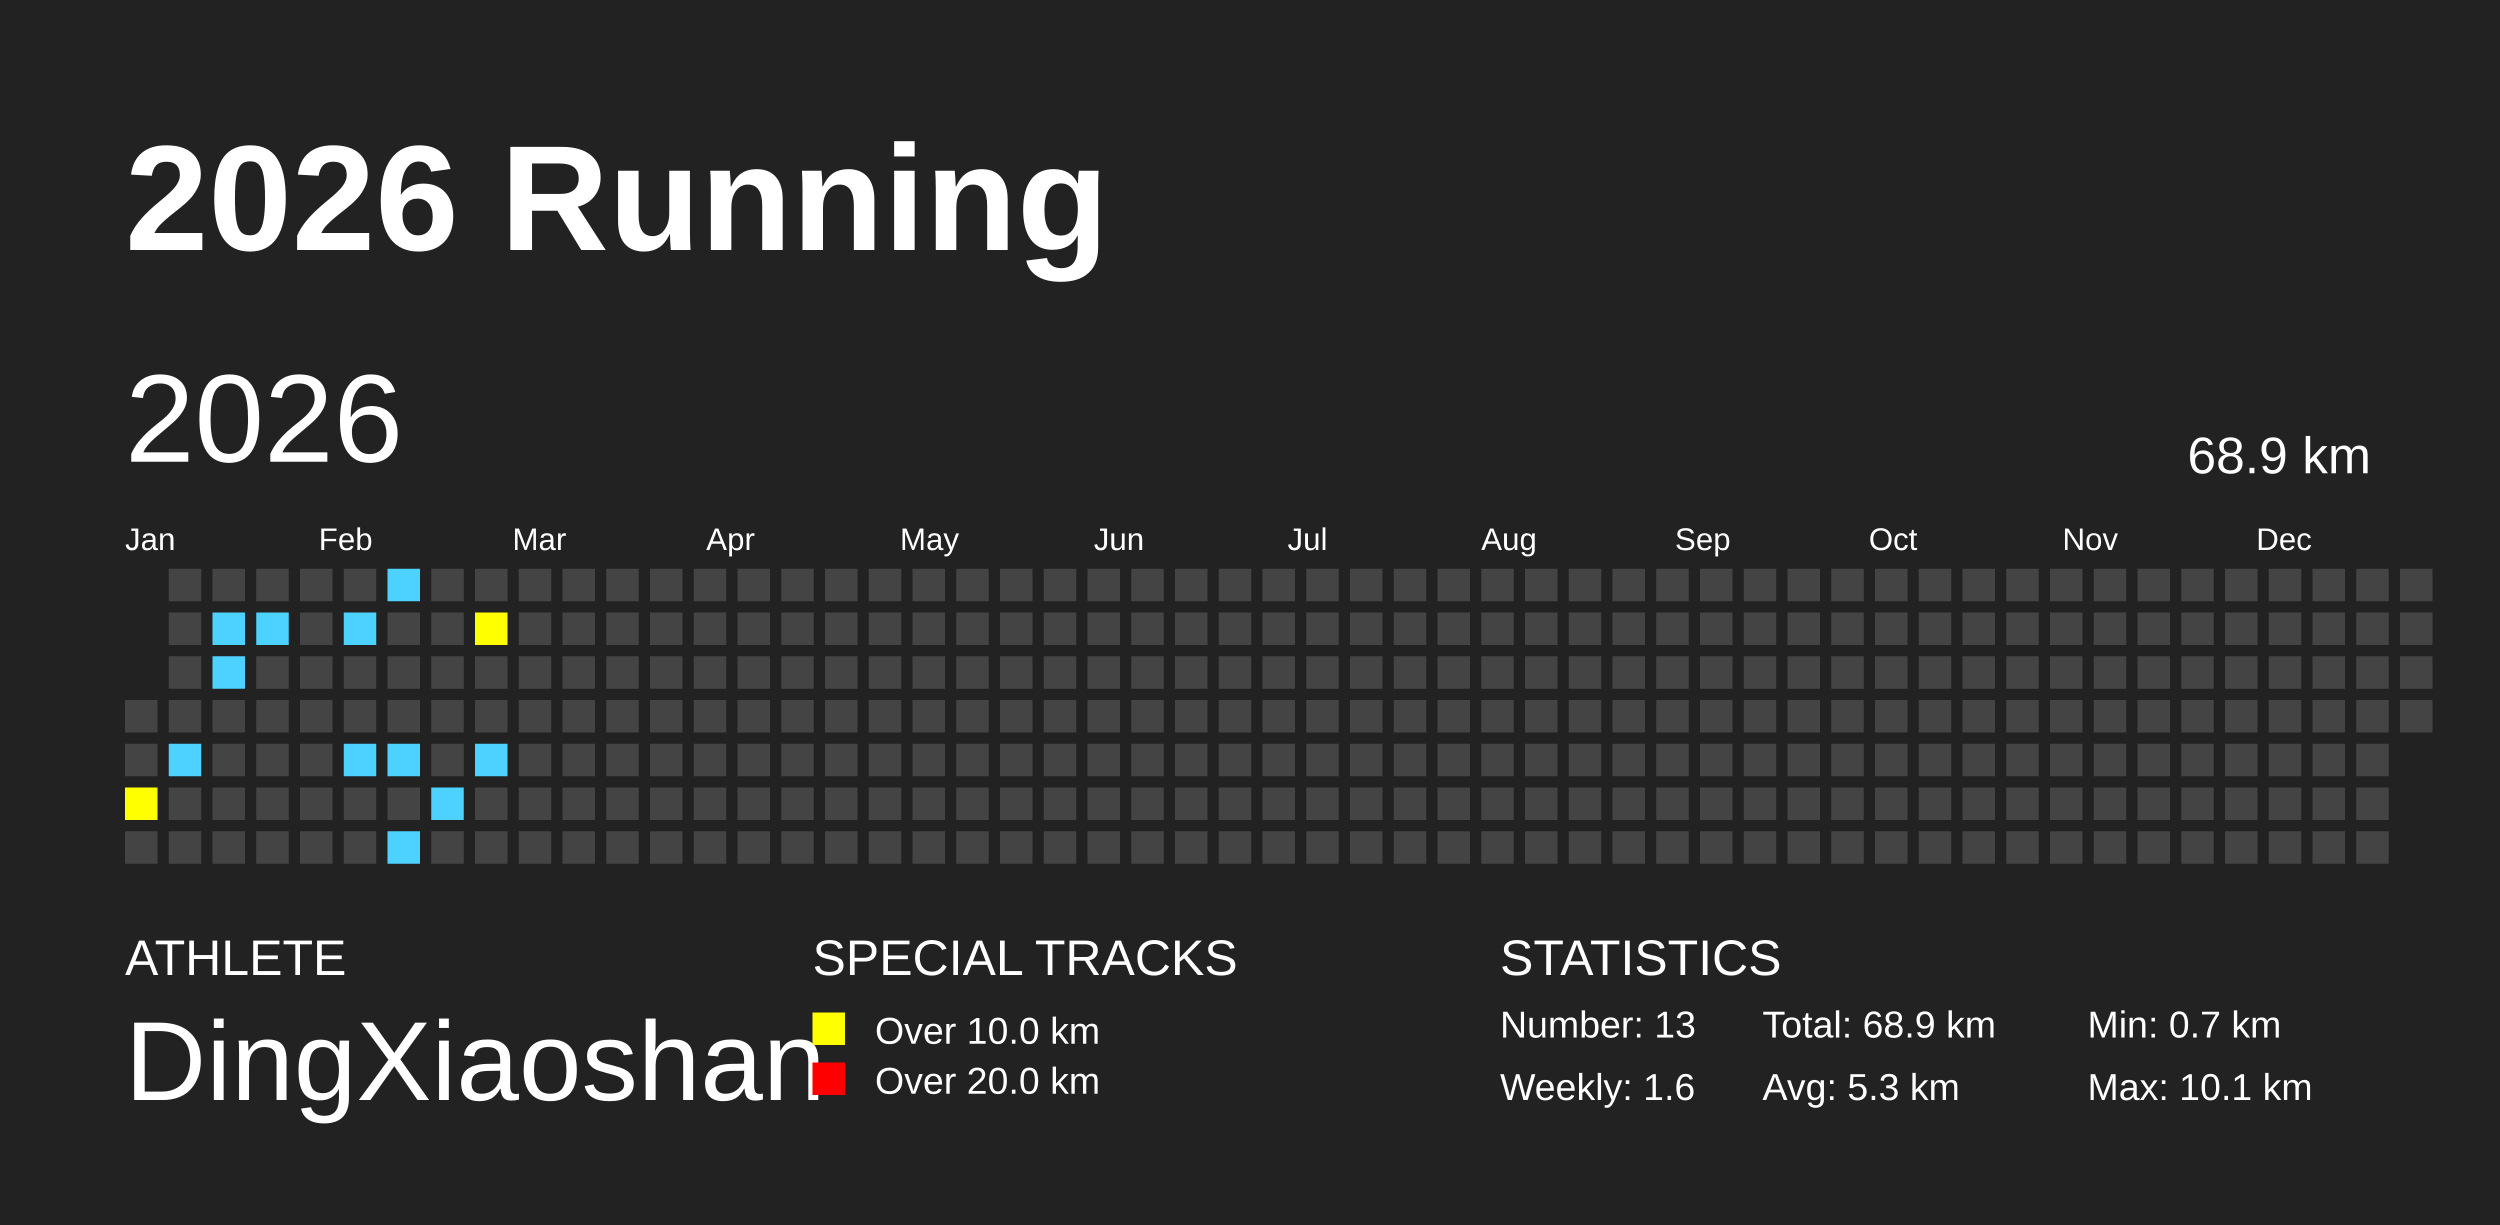
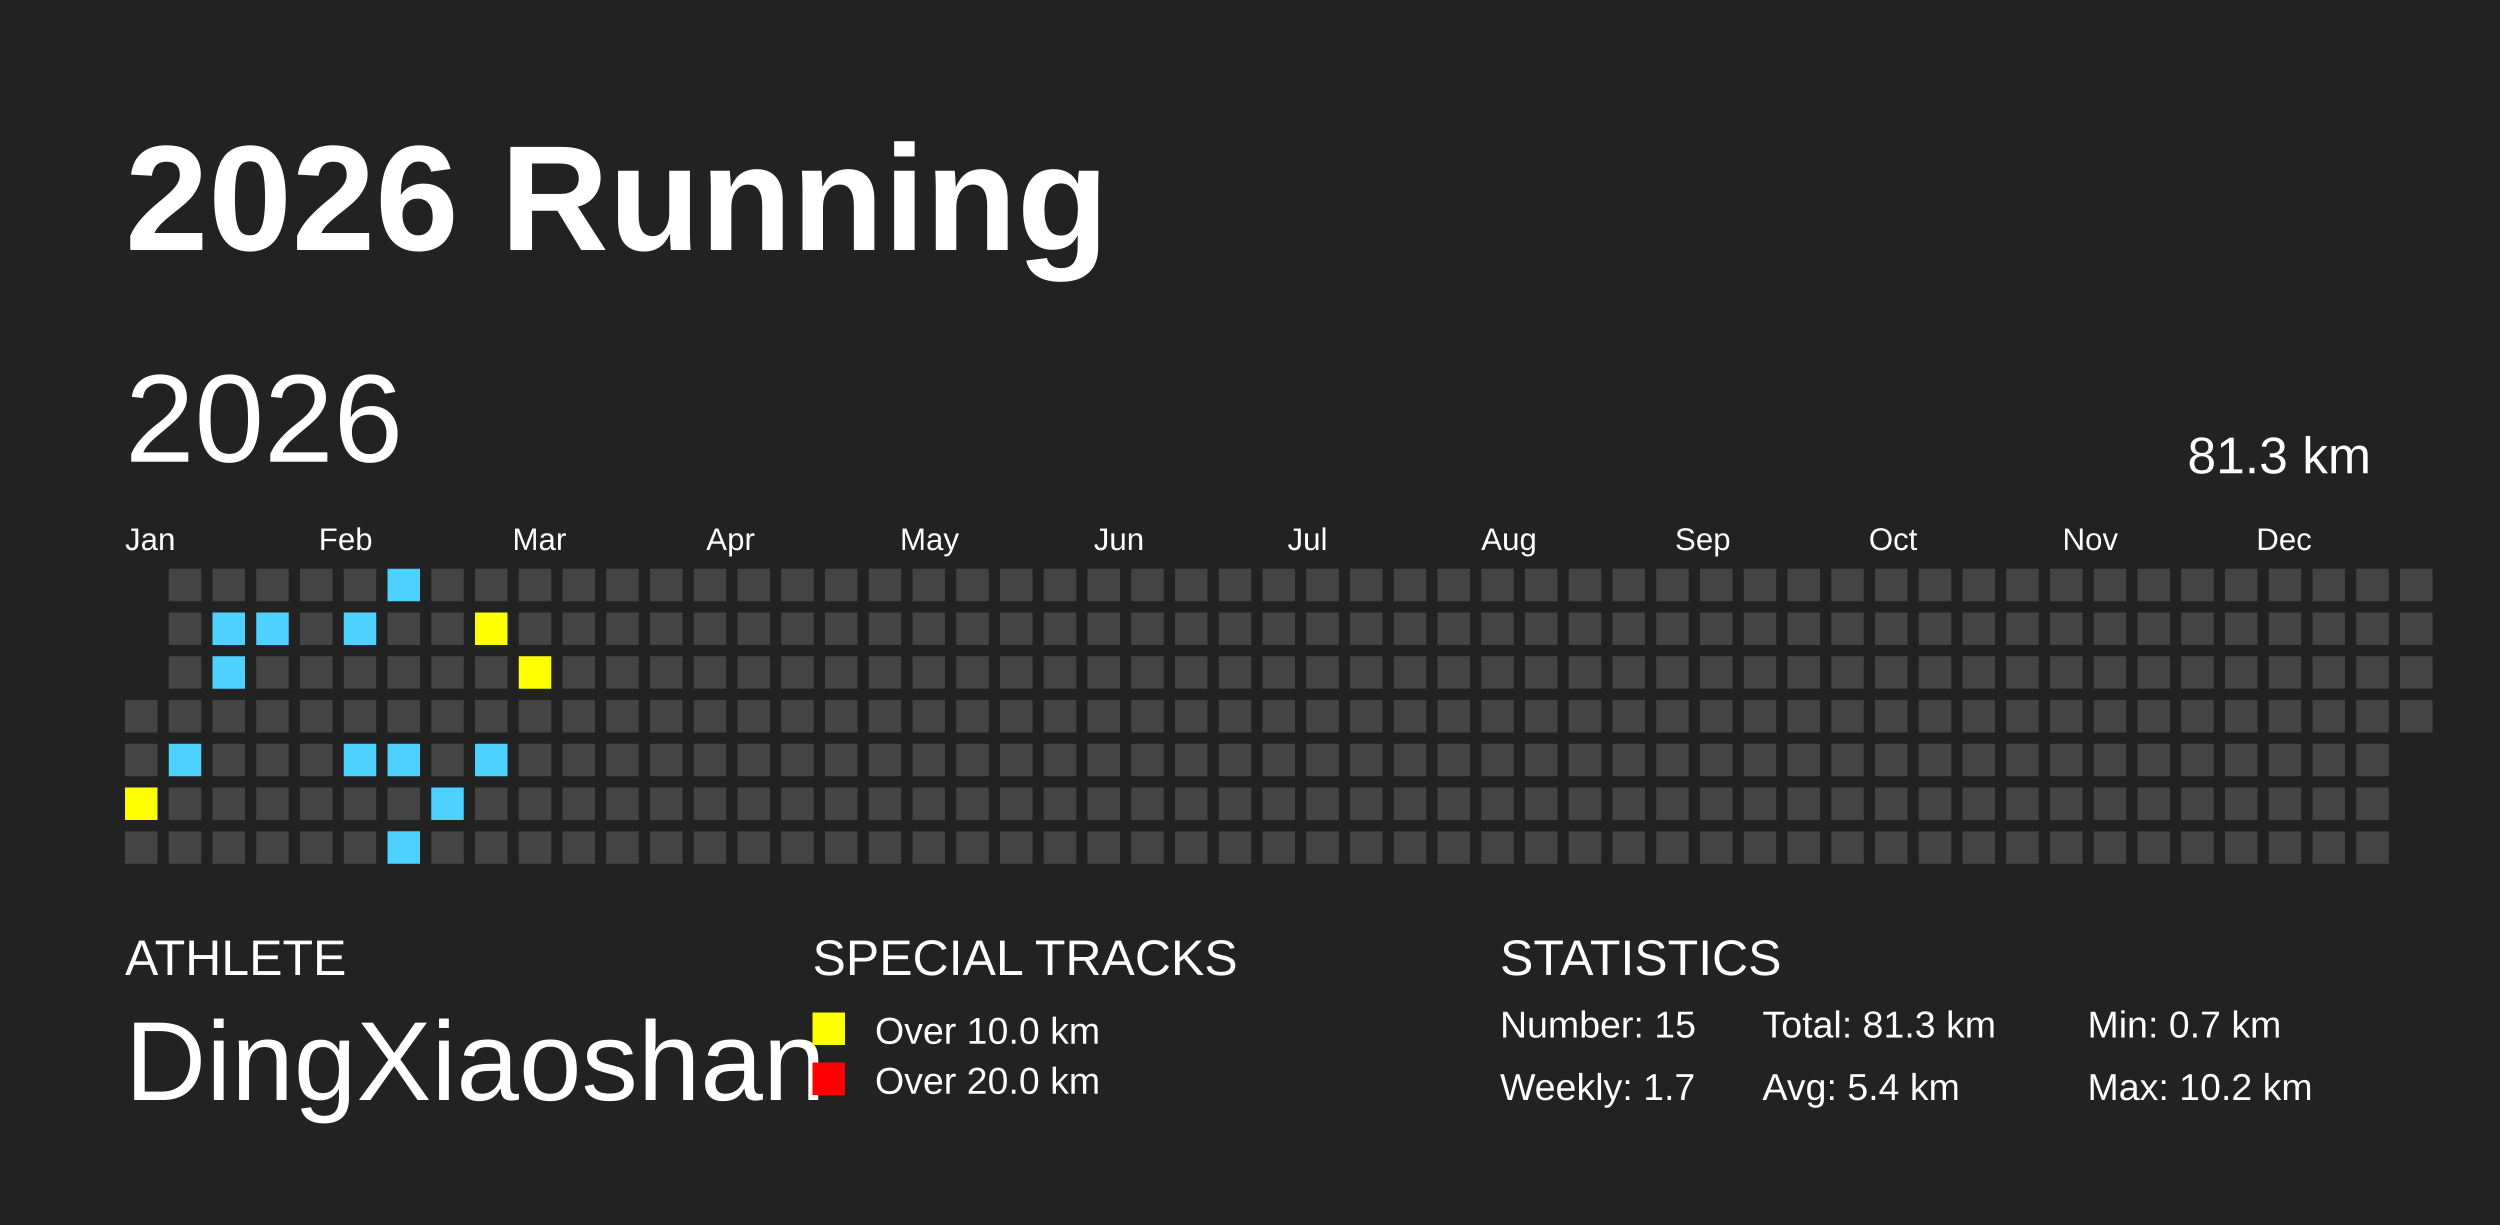
<svg xmlns="http://www.w3.org/2000/svg" baseProfile="full" height="98mm" version="1.1" viewBox="0,0,200,98" width="200mm">
  <defs />
  <rect fill="#222222" height="98" width="200" x="0" y="0" />
  <text fill="#FFFFFF" style="font-size:12px; font-family:Arial; font-weight:bold;" x="10" y="20">2026 Running</text>
  <text fill="#FFFFFF" style="font-size:4px; font-family:Arial" x="10" y="78">ATHLETE</text>
  <text fill="#FFFFFF" style="font-size:9px; font-family:Arial" x="10" y="88">DingXiaoshan</text>
  <text fill="#FFFFFF" style="font-size:4px; font-family:Arial" x="65" y="78">SPECIAL TRACKS</text>
  <rect fill="yellow" height="2.6" width="2.6" x="65" y="81" />
  <text fill="#FFFFFF" style="font-size:3px; font-family:Arial" x="70" y="83.5">Over 10.0 km</text>
  <rect fill="red" height="2.6" width="2.6" x="65" y="85" />
  <text fill="#FFFFFF" style="font-size:3px; font-family:Arial" x="70" y="87.5">Over 20.0 km</text>
  <text fill="#FFFFFF" style="font-size:4px; font-family:Arial" x="120" y="78">STATISTICS</text>
-   <text fill="#FFFFFF" style="font-size:3px; font-family:Arial" x="120" y="83">Number: 13</text>
-   <text fill="#FFFFFF" style="font-size:3px; font-family:Arial" x="120" y="88">Weekly: 1.6</text>
-   <text fill="#FFFFFF" style="font-size:3px; font-family:Arial" x="141" y="83">Total: 68.9 km</text>
-   <text fill="#FFFFFF" style="font-size:3px; font-family:Arial" x="141" y="88">Avg: 5.3 km</text>
+   <text fill="#FFFFFF" style="font-size:3px; font-family:Arial" x="120" y="83">Number: 15</text>
+   <text fill="#FFFFFF" style="font-size:3px; font-family:Arial" x="120" y="88">Weekly: 1.7</text>
+   <text fill="#FFFFFF" style="font-size:3px; font-family:Arial" x="141" y="83">Total: 81.3 km</text>
+   <text fill="#FFFFFF" style="font-size:3px; font-family:Arial" x="141" y="88">Avg: 5.4 km</text>
  <text fill="#FFFFFF" style="font-size:3px; font-family:Arial" x="167" y="83">Min: 0.7 km</text>
-   <text fill="#FFFFFF" style="font-size:3px; font-family:Arial" x="167" y="88">Max: 10.1 km</text>
+   <text fill="#FFFFFF" style="font-size:3px; font-family:Arial" x="167" y="88">Max: 10.2 km</text>
  <text dominant-baseline="hanging" fill="#FFFFFF" style="font-size:10.0px; font-family:Arial;" x="10" y="30">2026</text>
-   <text dominant-baseline="hanging" fill="#FFFFFF" style="font-size:4.125px; font-family:Arial;" x="175" y="35">68.9 km</text>
+   <text dominant-baseline="hanging" fill="#FFFFFF" style="font-size:4.125px; font-family:Arial;" x="175" y="35">81.3 km</text>
  <text fill="#FFFFFF" style="font-size:2.5px; font-family:Arial" x="10.0" y="44">Jan</text>
  <text fill="#FFFFFF" style="font-size:2.5px; font-family:Arial" x="25.5" y="44">Feb</text>
  <text fill="#FFFFFF" style="font-size:2.5px; font-family:Arial" x="41.0" y="44">Mar</text>
  <text fill="#FFFFFF" style="font-size:2.5px; font-family:Arial" x="56.5" y="44">Apr</text>
  <text fill="#FFFFFF" style="font-size:2.5px; font-family:Arial" x="72.0" y="44">May</text>
  <text fill="#FFFFFF" style="font-size:2.5px; font-family:Arial" x="87.5" y="44">Jun</text>
  <text fill="#FFFFFF" style="font-size:2.5px; font-family:Arial" x="103.0" y="44">Jul</text>
  <text fill="#FFFFFF" style="font-size:2.5px; font-family:Arial" x="118.5" y="44">Aug</text>
  <text fill="#FFFFFF" style="font-size:2.5px; font-family:Arial" x="134.0" y="44">Sep</text>
  <text fill="#FFFFFF" style="font-size:2.5px; font-family:Arial" x="149.5" y="44">Oct</text>
  <text fill="#FFFFFF" style="font-size:2.5px; font-family:Arial" x="165.0" y="44">Nov</text>
  <text fill="#FFFFFF" style="font-size:2.5px; font-family:Arial" x="180.5" y="44">Dec</text>
  <rect fill="#444444" height="2.6" width="2.6" x="10.0" y="56.0" />
  <rect fill="#444444" height="2.6" width="2.6" x="10.0" y="59.5" />
  <rect fill="yellow" height="2.6" width="2.6" x="10.0" y="63.0" />
  <rect fill="#444444" height="2.6" width="2.6" x="10.0" y="66.5" />
  <rect fill="#444444" height="2.6" width="2.6" x="13.5" y="45.5" />
  <rect fill="#444444" height="2.6" width="2.6" x="13.5" y="49.0" />
  <rect fill="#444444" height="2.6" width="2.6" x="13.5" y="52.5" />
  <rect fill="#444444" height="2.6" width="2.6" x="13.5" y="56.0" />
  <rect fill="#4DD2FF" height="2.6" width="2.6" x="13.5" y="59.5" />
  <rect fill="#444444" height="2.6" width="2.6" x="13.5" y="63.0" />
  <rect fill="#444444" height="2.6" width="2.6" x="13.5" y="66.5" />
  <rect fill="#444444" height="2.6" width="2.6" x="17.0" y="45.5" />
  <rect fill="#4DD2FF" height="2.6" width="2.6" x="17.0" y="49.0" />
  <rect fill="#4DD2FF" height="2.6" width="2.6" x="17.0" y="52.5" />
  <rect fill="#444444" height="2.6" width="2.6" x="17.0" y="56.0" />
  <rect fill="#444444" height="2.6" width="2.6" x="17.0" y="59.5" />
  <rect fill="#444444" height="2.6" width="2.6" x="17.0" y="63.0" />
  <rect fill="#444444" height="2.6" width="2.6" x="17.0" y="66.5" />
  <rect fill="#444444" height="2.6" width="2.6" x="20.5" y="45.5" />
  <rect fill="#4DD2FF" height="2.6" width="2.6" x="20.5" y="49.0" />
  <rect fill="#444444" height="2.6" width="2.6" x="20.5" y="52.5" />
  <rect fill="#444444" height="2.6" width="2.6" x="20.5" y="56.0" />
  <rect fill="#444444" height="2.6" width="2.6" x="20.5" y="59.5" />
  <rect fill="#444444" height="2.6" width="2.6" x="20.5" y="63.0" />
  <rect fill="#444444" height="2.6" width="2.6" x="20.5" y="66.5" />
  <rect fill="#444444" height="2.6" width="2.6" x="24.0" y="45.5" />
  <rect fill="#444444" height="2.6" width="2.6" x="24.0" y="49.0" />
  <rect fill="#444444" height="2.6" width="2.6" x="24.0" y="52.5" />
  <rect fill="#444444" height="2.6" width="2.6" x="24.0" y="56.0" />
  <rect fill="#444444" height="2.6" width="2.6" x="24.0" y="59.5" />
  <rect fill="#444444" height="2.6" width="2.6" x="24.0" y="63.0" />
  <rect fill="#444444" height="2.6" width="2.6" x="24.0" y="66.5" />
  <rect fill="#444444" height="2.6" width="2.6" x="27.5" y="45.5" />
  <rect fill="#4DD2FF" height="2.6" width="2.6" x="27.5" y="49.0" />
  <rect fill="#444444" height="2.6" width="2.6" x="27.5" y="52.5" />
  <rect fill="#444444" height="2.6" width="2.6" x="27.5" y="56.0" />
  <rect fill="#4DD2FF" height="2.6" width="2.6" x="27.5" y="59.5" />
  <rect fill="#444444" height="2.6" width="2.6" x="27.5" y="63.0" />
  <rect fill="#444444" height="2.6" width="2.6" x="27.5" y="66.5" />
  <rect fill="#4DD2FF" height="2.6" width="2.6" x="31.0" y="45.5" />
  <rect fill="#444444" height="2.6" width="2.6" x="31.0" y="49.0" />
  <rect fill="#444444" height="2.6" width="2.6" x="31.0" y="52.5" />
  <rect fill="#444444" height="2.6" width="2.6" x="31.0" y="56.0" />
  <rect fill="#4DD2FF" height="2.6" width="2.6" x="31.0" y="59.5" />
  <rect fill="#444444" height="2.6" width="2.6" x="31.0" y="63.0" />
  <rect fill="#4DD2FF" height="2.6" width="2.6" x="31.0" y="66.5" />
  <rect fill="#444444" height="2.6" width="2.6" x="34.5" y="45.5" />
  <rect fill="#444444" height="2.6" width="2.6" x="34.5" y="49.0" />
  <rect fill="#444444" height="2.6" width="2.6" x="34.5" y="52.5" />
  <rect fill="#444444" height="2.6" width="2.6" x="34.5" y="56.0" />
  <rect fill="#444444" height="2.6" width="2.6" x="34.5" y="59.5" />
  <rect fill="#4DD2FF" height="2.6" width="2.6" x="34.5" y="63.0" />
  <rect fill="#444444" height="2.6" width="2.6" x="34.5" y="66.5" />
  <rect fill="#444444" height="2.6" width="2.6" x="38.0" y="45.5" />
  <rect fill="yellow" height="2.6" width="2.6" x="38.0" y="49.0" />
  <rect fill="#444444" height="2.6" width="2.6" x="38.0" y="52.5" />
  <rect fill="#444444" height="2.6" width="2.6" x="38.0" y="56.0" />
  <rect fill="#4DD2FF" height="2.6" width="2.6" x="38.0" y="59.5" />
  <rect fill="#444444" height="2.6" width="2.6" x="38.0" y="63.0" />
  <rect fill="#444444" height="2.6" width="2.6" x="38.0" y="66.5" />
  <rect fill="#444444" height="2.6" width="2.6" x="41.5" y="45.5" />
  <rect fill="#444444" height="2.6" width="2.6" x="41.5" y="49.0" />
-   <rect fill="#444444" height="2.6" width="2.6" x="41.5" y="52.5" />
+   <rect fill="yellow" height="2.6" width="2.6" x="41.5" y="52.5" />
  <rect fill="#444444" height="2.6" width="2.6" x="41.5" y="56.0" />
  <rect fill="#444444" height="2.6" width="2.6" x="41.5" y="59.5" />
  <rect fill="#444444" height="2.6" width="2.6" x="41.5" y="63.0" />
  <rect fill="#444444" height="2.6" width="2.6" x="41.5" y="66.5" />
  <rect fill="#444444" height="2.6" width="2.6" x="45.0" y="45.5" />
  <rect fill="#444444" height="2.6" width="2.6" x="45.0" y="49.0" />
  <rect fill="#444444" height="2.6" width="2.6" x="45.0" y="52.5" />
  <rect fill="#444444" height="2.6" width="2.6" x="45.0" y="56.0" />
  <rect fill="#444444" height="2.6" width="2.6" x="45.0" y="59.5" />
  <rect fill="#444444" height="2.6" width="2.6" x="45.0" y="63.0" />
  <rect fill="#444444" height="2.6" width="2.6" x="45.0" y="66.5" />
  <rect fill="#444444" height="2.6" width="2.6" x="48.5" y="45.5" />
  <rect fill="#444444" height="2.6" width="2.6" x="48.5" y="49.0" />
  <rect fill="#444444" height="2.6" width="2.6" x="48.5" y="52.5" />
  <rect fill="#444444" height="2.6" width="2.6" x="48.5" y="56.0" />
  <rect fill="#444444" height="2.6" width="2.6" x="48.5" y="59.5" />
  <rect fill="#444444" height="2.6" width="2.6" x="48.5" y="63.0" />
  <rect fill="#444444" height="2.6" width="2.6" x="48.5" y="66.5" />
  <rect fill="#444444" height="2.6" width="2.6" x="52.0" y="45.5" />
  <rect fill="#444444" height="2.6" width="2.6" x="52.0" y="49.0" />
  <rect fill="#444444" height="2.6" width="2.6" x="52.0" y="52.5" />
  <rect fill="#444444" height="2.6" width="2.6" x="52.0" y="56.0" />
  <rect fill="#444444" height="2.6" width="2.6" x="52.0" y="59.5" />
  <rect fill="#444444" height="2.6" width="2.6" x="52.0" y="63.0" />
  <rect fill="#444444" height="2.6" width="2.6" x="52.0" y="66.5" />
  <rect fill="#444444" height="2.6" width="2.6" x="55.5" y="45.5" />
  <rect fill="#444444" height="2.6" width="2.6" x="55.5" y="49.0" />
  <rect fill="#444444" height="2.6" width="2.6" x="55.5" y="52.5" />
  <rect fill="#444444" height="2.6" width="2.6" x="55.5" y="56.0" />
  <rect fill="#444444" height="2.6" width="2.6" x="55.5" y="59.5" />
  <rect fill="#444444" height="2.6" width="2.6" x="55.5" y="63.0" />
  <rect fill="#444444" height="2.6" width="2.6" x="55.5" y="66.5" />
  <rect fill="#444444" height="2.6" width="2.6" x="59.0" y="45.5" />
  <rect fill="#444444" height="2.6" width="2.6" x="59.0" y="49.0" />
  <rect fill="#444444" height="2.6" width="2.6" x="59.0" y="52.5" />
  <rect fill="#444444" height="2.6" width="2.6" x="59.0" y="56.0" />
  <rect fill="#444444" height="2.6" width="2.6" x="59.0" y="59.5" />
  <rect fill="#444444" height="2.6" width="2.6" x="59.0" y="63.0" />
  <rect fill="#444444" height="2.6" width="2.6" x="59.0" y="66.5" />
  <rect fill="#444444" height="2.6" width="2.6" x="62.5" y="45.5" />
  <rect fill="#444444" height="2.6" width="2.6" x="62.5" y="49.0" />
  <rect fill="#444444" height="2.6" width="2.6" x="62.5" y="52.5" />
  <rect fill="#444444" height="2.6" width="2.6" x="62.5" y="56.0" />
  <rect fill="#444444" height="2.6" width="2.6" x="62.5" y="59.5" />
  <rect fill="#444444" height="2.6" width="2.6" x="62.5" y="63.0" />
  <rect fill="#444444" height="2.6" width="2.6" x="62.5" y="66.5" />
  <rect fill="#444444" height="2.6" width="2.6" x="66.0" y="45.5" />
  <rect fill="#444444" height="2.6" width="2.6" x="66.0" y="49.0" />
  <rect fill="#444444" height="2.6" width="2.6" x="66.0" y="52.5" />
  <rect fill="#444444" height="2.6" width="2.6" x="66.0" y="56.0" />
  <rect fill="#444444" height="2.6" width="2.6" x="66.0" y="59.5" />
  <rect fill="#444444" height="2.6" width="2.6" x="66.0" y="63.0" />
  <rect fill="#444444" height="2.6" width="2.6" x="66.0" y="66.5" />
  <rect fill="#444444" height="2.6" width="2.6" x="69.5" y="45.5" />
  <rect fill="#444444" height="2.6" width="2.6" x="69.5" y="49.0" />
  <rect fill="#444444" height="2.6" width="2.6" x="69.5" y="52.5" />
  <rect fill="#444444" height="2.6" width="2.6" x="69.5" y="56.0" />
  <rect fill="#444444" height="2.6" width="2.6" x="69.5" y="59.5" />
  <rect fill="#444444" height="2.6" width="2.6" x="69.5" y="63.0" />
  <rect fill="#444444" height="2.6" width="2.6" x="69.5" y="66.5" />
  <rect fill="#444444" height="2.6" width="2.6" x="73.0" y="45.5" />
  <rect fill="#444444" height="2.6" width="2.6" x="73.0" y="49.0" />
  <rect fill="#444444" height="2.6" width="2.6" x="73.0" y="52.5" />
  <rect fill="#444444" height="2.6" width="2.6" x="73.0" y="56.0" />
  <rect fill="#444444" height="2.6" width="2.6" x="73.0" y="59.5" />
  <rect fill="#444444" height="2.6" width="2.6" x="73.0" y="63.0" />
  <rect fill="#444444" height="2.6" width="2.6" x="73.0" y="66.5" />
  <rect fill="#444444" height="2.6" width="2.6" x="76.5" y="45.5" />
  <rect fill="#444444" height="2.6" width="2.6" x="76.5" y="49.0" />
  <rect fill="#444444" height="2.6" width="2.6" x="76.5" y="52.5" />
  <rect fill="#444444" height="2.6" width="2.6" x="76.5" y="56.0" />
  <rect fill="#444444" height="2.6" width="2.6" x="76.5" y="59.5" />
  <rect fill="#444444" height="2.6" width="2.6" x="76.5" y="63.0" />
  <rect fill="#444444" height="2.6" width="2.6" x="76.5" y="66.5" />
  <rect fill="#444444" height="2.6" width="2.6" x="80.0" y="45.5" />
  <rect fill="#444444" height="2.6" width="2.6" x="80.0" y="49.0" />
  <rect fill="#444444" height="2.6" width="2.6" x="80.0" y="52.5" />
  <rect fill="#444444" height="2.6" width="2.6" x="80.0" y="56.0" />
  <rect fill="#444444" height="2.6" width="2.6" x="80.0" y="59.5" />
  <rect fill="#444444" height="2.6" width="2.6" x="80.0" y="63.0" />
  <rect fill="#444444" height="2.6" width="2.6" x="80.0" y="66.5" />
  <rect fill="#444444" height="2.6" width="2.6" x="83.5" y="45.5" />
  <rect fill="#444444" height="2.6" width="2.6" x="83.5" y="49.0" />
  <rect fill="#444444" height="2.6" width="2.6" x="83.5" y="52.5" />
  <rect fill="#444444" height="2.6" width="2.6" x="83.5" y="56.0" />
  <rect fill="#444444" height="2.6" width="2.6" x="83.5" y="59.5" />
  <rect fill="#444444" height="2.6" width="2.6" x="83.5" y="63.0" />
  <rect fill="#444444" height="2.6" width="2.6" x="83.5" y="66.5" />
  <rect fill="#444444" height="2.6" width="2.6" x="87.0" y="45.5" />
  <rect fill="#444444" height="2.6" width="2.6" x="87.0" y="49.0" />
  <rect fill="#444444" height="2.6" width="2.6" x="87.0" y="52.5" />
  <rect fill="#444444" height="2.6" width="2.6" x="87.0" y="56.0" />
  <rect fill="#444444" height="2.6" width="2.6" x="87.0" y="59.5" />
  <rect fill="#444444" height="2.6" width="2.6" x="87.0" y="63.0" />
  <rect fill="#444444" height="2.6" width="2.6" x="87.0" y="66.5" />
  <rect fill="#444444" height="2.6" width="2.6" x="90.5" y="45.5" />
  <rect fill="#444444" height="2.6" width="2.6" x="90.5" y="49.0" />
  <rect fill="#444444" height="2.6" width="2.6" x="90.5" y="52.5" />
  <rect fill="#444444" height="2.6" width="2.6" x="90.5" y="56.0" />
  <rect fill="#444444" height="2.6" width="2.6" x="90.5" y="59.5" />
  <rect fill="#444444" height="2.6" width="2.6" x="90.5" y="63.0" />
  <rect fill="#444444" height="2.6" width="2.6" x="90.5" y="66.5" />
  <rect fill="#444444" height="2.6" width="2.6" x="94.0" y="45.5" />
  <rect fill="#444444" height="2.6" width="2.6" x="94.0" y="49.0" />
  <rect fill="#444444" height="2.6" width="2.6" x="94.0" y="52.5" />
  <rect fill="#444444" height="2.6" width="2.6" x="94.0" y="56.0" />
  <rect fill="#444444" height="2.6" width="2.6" x="94.0" y="59.5" />
  <rect fill="#444444" height="2.6" width="2.6" x="94.0" y="63.0" />
  <rect fill="#444444" height="2.6" width="2.6" x="94.0" y="66.5" />
  <rect fill="#444444" height="2.6" width="2.6" x="97.5" y="45.5" />
  <rect fill="#444444" height="2.6" width="2.6" x="97.5" y="49.0" />
  <rect fill="#444444" height="2.6" width="2.6" x="97.5" y="52.5" />
  <rect fill="#444444" height="2.6" width="2.6" x="97.5" y="56.0" />
  <rect fill="#444444" height="2.6" width="2.6" x="97.5" y="59.5" />
  <rect fill="#444444" height="2.6" width="2.6" x="97.5" y="63.0" />
  <rect fill="#444444" height="2.6" width="2.6" x="97.5" y="66.5" />
  <rect fill="#444444" height="2.6" width="2.6" x="101.0" y="45.5" />
  <rect fill="#444444" height="2.6" width="2.6" x="101.0" y="49.0" />
  <rect fill="#444444" height="2.6" width="2.6" x="101.0" y="52.5" />
  <rect fill="#444444" height="2.6" width="2.6" x="101.0" y="56.0" />
  <rect fill="#444444" height="2.6" width="2.6" x="101.0" y="59.5" />
  <rect fill="#444444" height="2.6" width="2.6" x="101.0" y="63.0" />
  <rect fill="#444444" height="2.6" width="2.6" x="101.0" y="66.5" />
  <rect fill="#444444" height="2.6" width="2.6" x="104.5" y="45.5" />
  <rect fill="#444444" height="2.6" width="2.6" x="104.5" y="49.0" />
  <rect fill="#444444" height="2.6" width="2.6" x="104.5" y="52.5" />
  <rect fill="#444444" height="2.6" width="2.6" x="104.5" y="56.0" />
  <rect fill="#444444" height="2.6" width="2.6" x="104.5" y="59.5" />
  <rect fill="#444444" height="2.6" width="2.6" x="104.5" y="63.0" />
  <rect fill="#444444" height="2.6" width="2.6" x="104.5" y="66.5" />
  <rect fill="#444444" height="2.6" width="2.6" x="108.0" y="45.5" />
  <rect fill="#444444" height="2.6" width="2.6" x="108.0" y="49.0" />
  <rect fill="#444444" height="2.6" width="2.6" x="108.0" y="52.5" />
  <rect fill="#444444" height="2.6" width="2.6" x="108.0" y="56.0" />
  <rect fill="#444444" height="2.6" width="2.6" x="108.0" y="59.5" />
  <rect fill="#444444" height="2.6" width="2.6" x="108.0" y="63.0" />
  <rect fill="#444444" height="2.6" width="2.6" x="108.0" y="66.5" />
  <rect fill="#444444" height="2.6" width="2.6" x="111.5" y="45.5" />
  <rect fill="#444444" height="2.6" width="2.6" x="111.5" y="49.0" />
  <rect fill="#444444" height="2.6" width="2.6" x="111.5" y="52.5" />
  <rect fill="#444444" height="2.6" width="2.6" x="111.5" y="56.0" />
  <rect fill="#444444" height="2.6" width="2.6" x="111.5" y="59.5" />
  <rect fill="#444444" height="2.6" width="2.6" x="111.5" y="63.0" />
  <rect fill="#444444" height="2.6" width="2.6" x="111.5" y="66.5" />
  <rect fill="#444444" height="2.6" width="2.6" x="115.0" y="45.5" />
  <rect fill="#444444" height="2.6" width="2.6" x="115.0" y="49.0" />
  <rect fill="#444444" height="2.6" width="2.6" x="115.0" y="52.5" />
  <rect fill="#444444" height="2.6" width="2.6" x="115.0" y="56.0" />
  <rect fill="#444444" height="2.6" width="2.6" x="115.0" y="59.5" />
  <rect fill="#444444" height="2.6" width="2.6" x="115.0" y="63.0" />
  <rect fill="#444444" height="2.6" width="2.6" x="115.0" y="66.5" />
  <rect fill="#444444" height="2.6" width="2.6" x="118.5" y="45.5" />
  <rect fill="#444444" height="2.6" width="2.6" x="118.5" y="49.0" />
  <rect fill="#444444" height="2.6" width="2.6" x="118.5" y="52.5" />
  <rect fill="#444444" height="2.6" width="2.6" x="118.5" y="56.0" />
  <rect fill="#444444" height="2.6" width="2.6" x="118.5" y="59.5" />
  <rect fill="#444444" height="2.6" width="2.6" x="118.5" y="63.0" />
  <rect fill="#444444" height="2.6" width="2.6" x="118.5" y="66.5" />
  <rect fill="#444444" height="2.6" width="2.6" x="122.0" y="45.5" />
  <rect fill="#444444" height="2.6" width="2.6" x="122.0" y="49.0" />
  <rect fill="#444444" height="2.6" width="2.6" x="122.0" y="52.5" />
  <rect fill="#444444" height="2.6" width="2.6" x="122.0" y="56.0" />
  <rect fill="#444444" height="2.6" width="2.6" x="122.0" y="59.5" />
  <rect fill="#444444" height="2.6" width="2.6" x="122.0" y="63.0" />
  <rect fill="#444444" height="2.6" width="2.6" x="122.0" y="66.5" />
  <rect fill="#444444" height="2.6" width="2.6" x="125.5" y="45.5" />
  <rect fill="#444444" height="2.6" width="2.6" x="125.5" y="49.0" />
  <rect fill="#444444" height="2.6" width="2.6" x="125.5" y="52.5" />
  <rect fill="#444444" height="2.6" width="2.6" x="125.5" y="56.0" />
  <rect fill="#444444" height="2.6" width="2.6" x="125.5" y="59.5" />
  <rect fill="#444444" height="2.6" width="2.6" x="125.5" y="63.0" />
  <rect fill="#444444" height="2.6" width="2.6" x="125.5" y="66.5" />
  <rect fill="#444444" height="2.6" width="2.6" x="129.0" y="45.5" />
  <rect fill="#444444" height="2.6" width="2.6" x="129.0" y="49.0" />
  <rect fill="#444444" height="2.6" width="2.6" x="129.0" y="52.5" />
  <rect fill="#444444" height="2.6" width="2.6" x="129.0" y="56.0" />
  <rect fill="#444444" height="2.6" width="2.6" x="129.0" y="59.5" />
  <rect fill="#444444" height="2.6" width="2.6" x="129.0" y="63.0" />
  <rect fill="#444444" height="2.6" width="2.6" x="129.0" y="66.5" />
  <rect fill="#444444" height="2.6" width="2.6" x="132.5" y="45.5" />
  <rect fill="#444444" height="2.6" width="2.6" x="132.5" y="49.0" />
  <rect fill="#444444" height="2.6" width="2.6" x="132.5" y="52.5" />
  <rect fill="#444444" height="2.6" width="2.6" x="132.5" y="56.0" />
  <rect fill="#444444" height="2.6" width="2.6" x="132.5" y="59.5" />
  <rect fill="#444444" height="2.6" width="2.6" x="132.5" y="63.0" />
  <rect fill="#444444" height="2.6" width="2.6" x="132.5" y="66.5" />
  <rect fill="#444444" height="2.6" width="2.6" x="136.0" y="45.5" />
  <rect fill="#444444" height="2.6" width="2.6" x="136.0" y="49.0" />
  <rect fill="#444444" height="2.6" width="2.6" x="136.0" y="52.5" />
  <rect fill="#444444" height="2.6" width="2.6" x="136.0" y="56.0" />
  <rect fill="#444444" height="2.6" width="2.6" x="136.0" y="59.5" />
  <rect fill="#444444" height="2.6" width="2.6" x="136.0" y="63.0" />
  <rect fill="#444444" height="2.6" width="2.6" x="136.0" y="66.5" />
  <rect fill="#444444" height="2.6" width="2.6" x="139.5" y="45.5" />
  <rect fill="#444444" height="2.6" width="2.6" x="139.5" y="49.0" />
  <rect fill="#444444" height="2.6" width="2.6" x="139.5" y="52.5" />
  <rect fill="#444444" height="2.6" width="2.6" x="139.5" y="56.0" />
  <rect fill="#444444" height="2.6" width="2.6" x="139.5" y="59.5" />
  <rect fill="#444444" height="2.6" width="2.6" x="139.5" y="63.0" />
  <rect fill="#444444" height="2.6" width="2.6" x="139.5" y="66.5" />
  <rect fill="#444444" height="2.6" width="2.6" x="143.0" y="45.5" />
  <rect fill="#444444" height="2.6" width="2.6" x="143.0" y="49.0" />
  <rect fill="#444444" height="2.6" width="2.6" x="143.0" y="52.5" />
  <rect fill="#444444" height="2.6" width="2.6" x="143.0" y="56.0" />
  <rect fill="#444444" height="2.6" width="2.6" x="143.0" y="59.5" />
  <rect fill="#444444" height="2.6" width="2.6" x="143.0" y="63.0" />
  <rect fill="#444444" height="2.6" width="2.6" x="143.0" y="66.5" />
  <rect fill="#444444" height="2.6" width="2.6" x="146.5" y="45.5" />
  <rect fill="#444444" height="2.6" width="2.6" x="146.5" y="49.0" />
  <rect fill="#444444" height="2.6" width="2.6" x="146.5" y="52.5" />
  <rect fill="#444444" height="2.6" width="2.6" x="146.5" y="56.0" />
  <rect fill="#444444" height="2.6" width="2.6" x="146.5" y="59.5" />
  <rect fill="#444444" height="2.6" width="2.6" x="146.5" y="63.0" />
  <rect fill="#444444" height="2.6" width="2.6" x="146.5" y="66.5" />
  <rect fill="#444444" height="2.6" width="2.6" x="150.0" y="45.5" />
  <rect fill="#444444" height="2.6" width="2.6" x="150.0" y="49.0" />
  <rect fill="#444444" height="2.6" width="2.6" x="150.0" y="52.5" />
  <rect fill="#444444" height="2.6" width="2.6" x="150.0" y="56.0" />
  <rect fill="#444444" height="2.6" width="2.6" x="150.0" y="59.5" />
  <rect fill="#444444" height="2.6" width="2.6" x="150.0" y="63.0" />
  <rect fill="#444444" height="2.6" width="2.6" x="150.0" y="66.5" />
  <rect fill="#444444" height="2.6" width="2.6" x="153.5" y="45.5" />
  <rect fill="#444444" height="2.6" width="2.6" x="153.5" y="49.0" />
  <rect fill="#444444" height="2.6" width="2.6" x="153.5" y="52.5" />
  <rect fill="#444444" height="2.6" width="2.6" x="153.5" y="56.0" />
  <rect fill="#444444" height="2.6" width="2.6" x="153.5" y="59.5" />
  <rect fill="#444444" height="2.6" width="2.6" x="153.5" y="63.0" />
  <rect fill="#444444" height="2.6" width="2.6" x="153.5" y="66.5" />
  <rect fill="#444444" height="2.6" width="2.6" x="157.0" y="45.5" />
  <rect fill="#444444" height="2.6" width="2.6" x="157.0" y="49.0" />
  <rect fill="#444444" height="2.6" width="2.6" x="157.0" y="52.5" />
  <rect fill="#444444" height="2.6" width="2.6" x="157.0" y="56.0" />
  <rect fill="#444444" height="2.6" width="2.6" x="157.0" y="59.5" />
  <rect fill="#444444" height="2.6" width="2.6" x="157.0" y="63.0" />
  <rect fill="#444444" height="2.6" width="2.6" x="157.0" y="66.5" />
  <rect fill="#444444" height="2.6" width="2.6" x="160.5" y="45.5" />
  <rect fill="#444444" height="2.6" width="2.6" x="160.5" y="49.0" />
  <rect fill="#444444" height="2.6" width="2.6" x="160.5" y="52.5" />
  <rect fill="#444444" height="2.6" width="2.6" x="160.5" y="56.0" />
  <rect fill="#444444" height="2.6" width="2.6" x="160.5" y="59.5" />
  <rect fill="#444444" height="2.6" width="2.6" x="160.5" y="63.0" />
  <rect fill="#444444" height="2.6" width="2.6" x="160.5" y="66.5" />
  <rect fill="#444444" height="2.6" width="2.6" x="164.0" y="45.5" />
  <rect fill="#444444" height="2.6" width="2.6" x="164.0" y="49.0" />
  <rect fill="#444444" height="2.6" width="2.6" x="164.0" y="52.5" />
  <rect fill="#444444" height="2.6" width="2.6" x="164.0" y="56.0" />
  <rect fill="#444444" height="2.6" width="2.6" x="164.0" y="59.5" />
  <rect fill="#444444" height="2.6" width="2.6" x="164.0" y="63.0" />
  <rect fill="#444444" height="2.6" width="2.6" x="164.0" y="66.5" />
  <rect fill="#444444" height="2.6" width="2.6" x="167.5" y="45.5" />
  <rect fill="#444444" height="2.6" width="2.6" x="167.5" y="49.0" />
  <rect fill="#444444" height="2.6" width="2.6" x="167.5" y="52.5" />
  <rect fill="#444444" height="2.6" width="2.6" x="167.5" y="56.0" />
  <rect fill="#444444" height="2.6" width="2.6" x="167.5" y="59.5" />
  <rect fill="#444444" height="2.6" width="2.6" x="167.5" y="63.0" />
  <rect fill="#444444" height="2.6" width="2.6" x="167.5" y="66.5" />
  <rect fill="#444444" height="2.6" width="2.6" x="171.0" y="45.5" />
  <rect fill="#444444" height="2.6" width="2.6" x="171.0" y="49.0" />
  <rect fill="#444444" height="2.6" width="2.6" x="171.0" y="52.5" />
  <rect fill="#444444" height="2.6" width="2.6" x="171.0" y="56.0" />
  <rect fill="#444444" height="2.6" width="2.6" x="171.0" y="59.5" />
  <rect fill="#444444" height="2.6" width="2.6" x="171.0" y="63.0" />
  <rect fill="#444444" height="2.6" width="2.6" x="171.0" y="66.5" />
  <rect fill="#444444" height="2.6" width="2.6" x="174.5" y="45.5" />
  <rect fill="#444444" height="2.6" width="2.6" x="174.5" y="49.0" />
  <rect fill="#444444" height="2.6" width="2.6" x="174.5" y="52.5" />
  <rect fill="#444444" height="2.6" width="2.6" x="174.5" y="56.0" />
  <rect fill="#444444" height="2.6" width="2.6" x="174.5" y="59.5" />
  <rect fill="#444444" height="2.6" width="2.6" x="174.5" y="63.0" />
  <rect fill="#444444" height="2.6" width="2.6" x="174.5" y="66.5" />
  <rect fill="#444444" height="2.6" width="2.6" x="178.0" y="45.5" />
  <rect fill="#444444" height="2.6" width="2.6" x="178.0" y="49.0" />
  <rect fill="#444444" height="2.6" width="2.6" x="178.0" y="52.5" />
  <rect fill="#444444" height="2.6" width="2.6" x="178.0" y="56.0" />
  <rect fill="#444444" height="2.6" width="2.6" x="178.0" y="59.5" />
  <rect fill="#444444" height="2.6" width="2.6" x="178.0" y="63.0" />
  <rect fill="#444444" height="2.6" width="2.6" x="178.0" y="66.5" />
  <rect fill="#444444" height="2.6" width="2.6" x="181.5" y="45.5" />
  <rect fill="#444444" height="2.6" width="2.6" x="181.5" y="49.0" />
  <rect fill="#444444" height="2.6" width="2.6" x="181.5" y="52.5" />
  <rect fill="#444444" height="2.6" width="2.6" x="181.5" y="56.0" />
  <rect fill="#444444" height="2.6" width="2.6" x="181.5" y="59.5" />
  <rect fill="#444444" height="2.6" width="2.6" x="181.5" y="63.0" />
  <rect fill="#444444" height="2.6" width="2.6" x="181.5" y="66.5" />
  <rect fill="#444444" height="2.6" width="2.6" x="185.0" y="45.5" />
  <rect fill="#444444" height="2.6" width="2.6" x="185.0" y="49.0" />
  <rect fill="#444444" height="2.6" width="2.6" x="185.0" y="52.5" />
  <rect fill="#444444" height="2.6" width="2.6" x="185.0" y="56.0" />
  <rect fill="#444444" height="2.6" width="2.6" x="185.0" y="59.5" />
  <rect fill="#444444" height="2.6" width="2.6" x="185.0" y="63.0" />
  <rect fill="#444444" height="2.6" width="2.6" x="185.0" y="66.5" />
  <rect fill="#444444" height="2.6" width="2.6" x="188.5" y="45.5" />
  <rect fill="#444444" height="2.6" width="2.6" x="188.5" y="49.0" />
  <rect fill="#444444" height="2.6" width="2.6" x="188.5" y="52.5" />
  <rect fill="#444444" height="2.6" width="2.6" x="188.5" y="56.0" />
  <rect fill="#444444" height="2.6" width="2.6" x="188.5" y="59.5" />
  <rect fill="#444444" height="2.6" width="2.6" x="188.5" y="63.0" />
  <rect fill="#444444" height="2.6" width="2.6" x="188.5" y="66.5" />
  <rect fill="#444444" height="2.6" width="2.6" x="192.0" y="45.5" />
  <rect fill="#444444" height="2.6" width="2.6" x="192.0" y="49.0" />
  <rect fill="#444444" height="2.6" width="2.6" x="192.0" y="52.5" />
  <rect fill="#444444" height="2.6" width="2.6" x="192.0" y="56.0" />
</svg>
